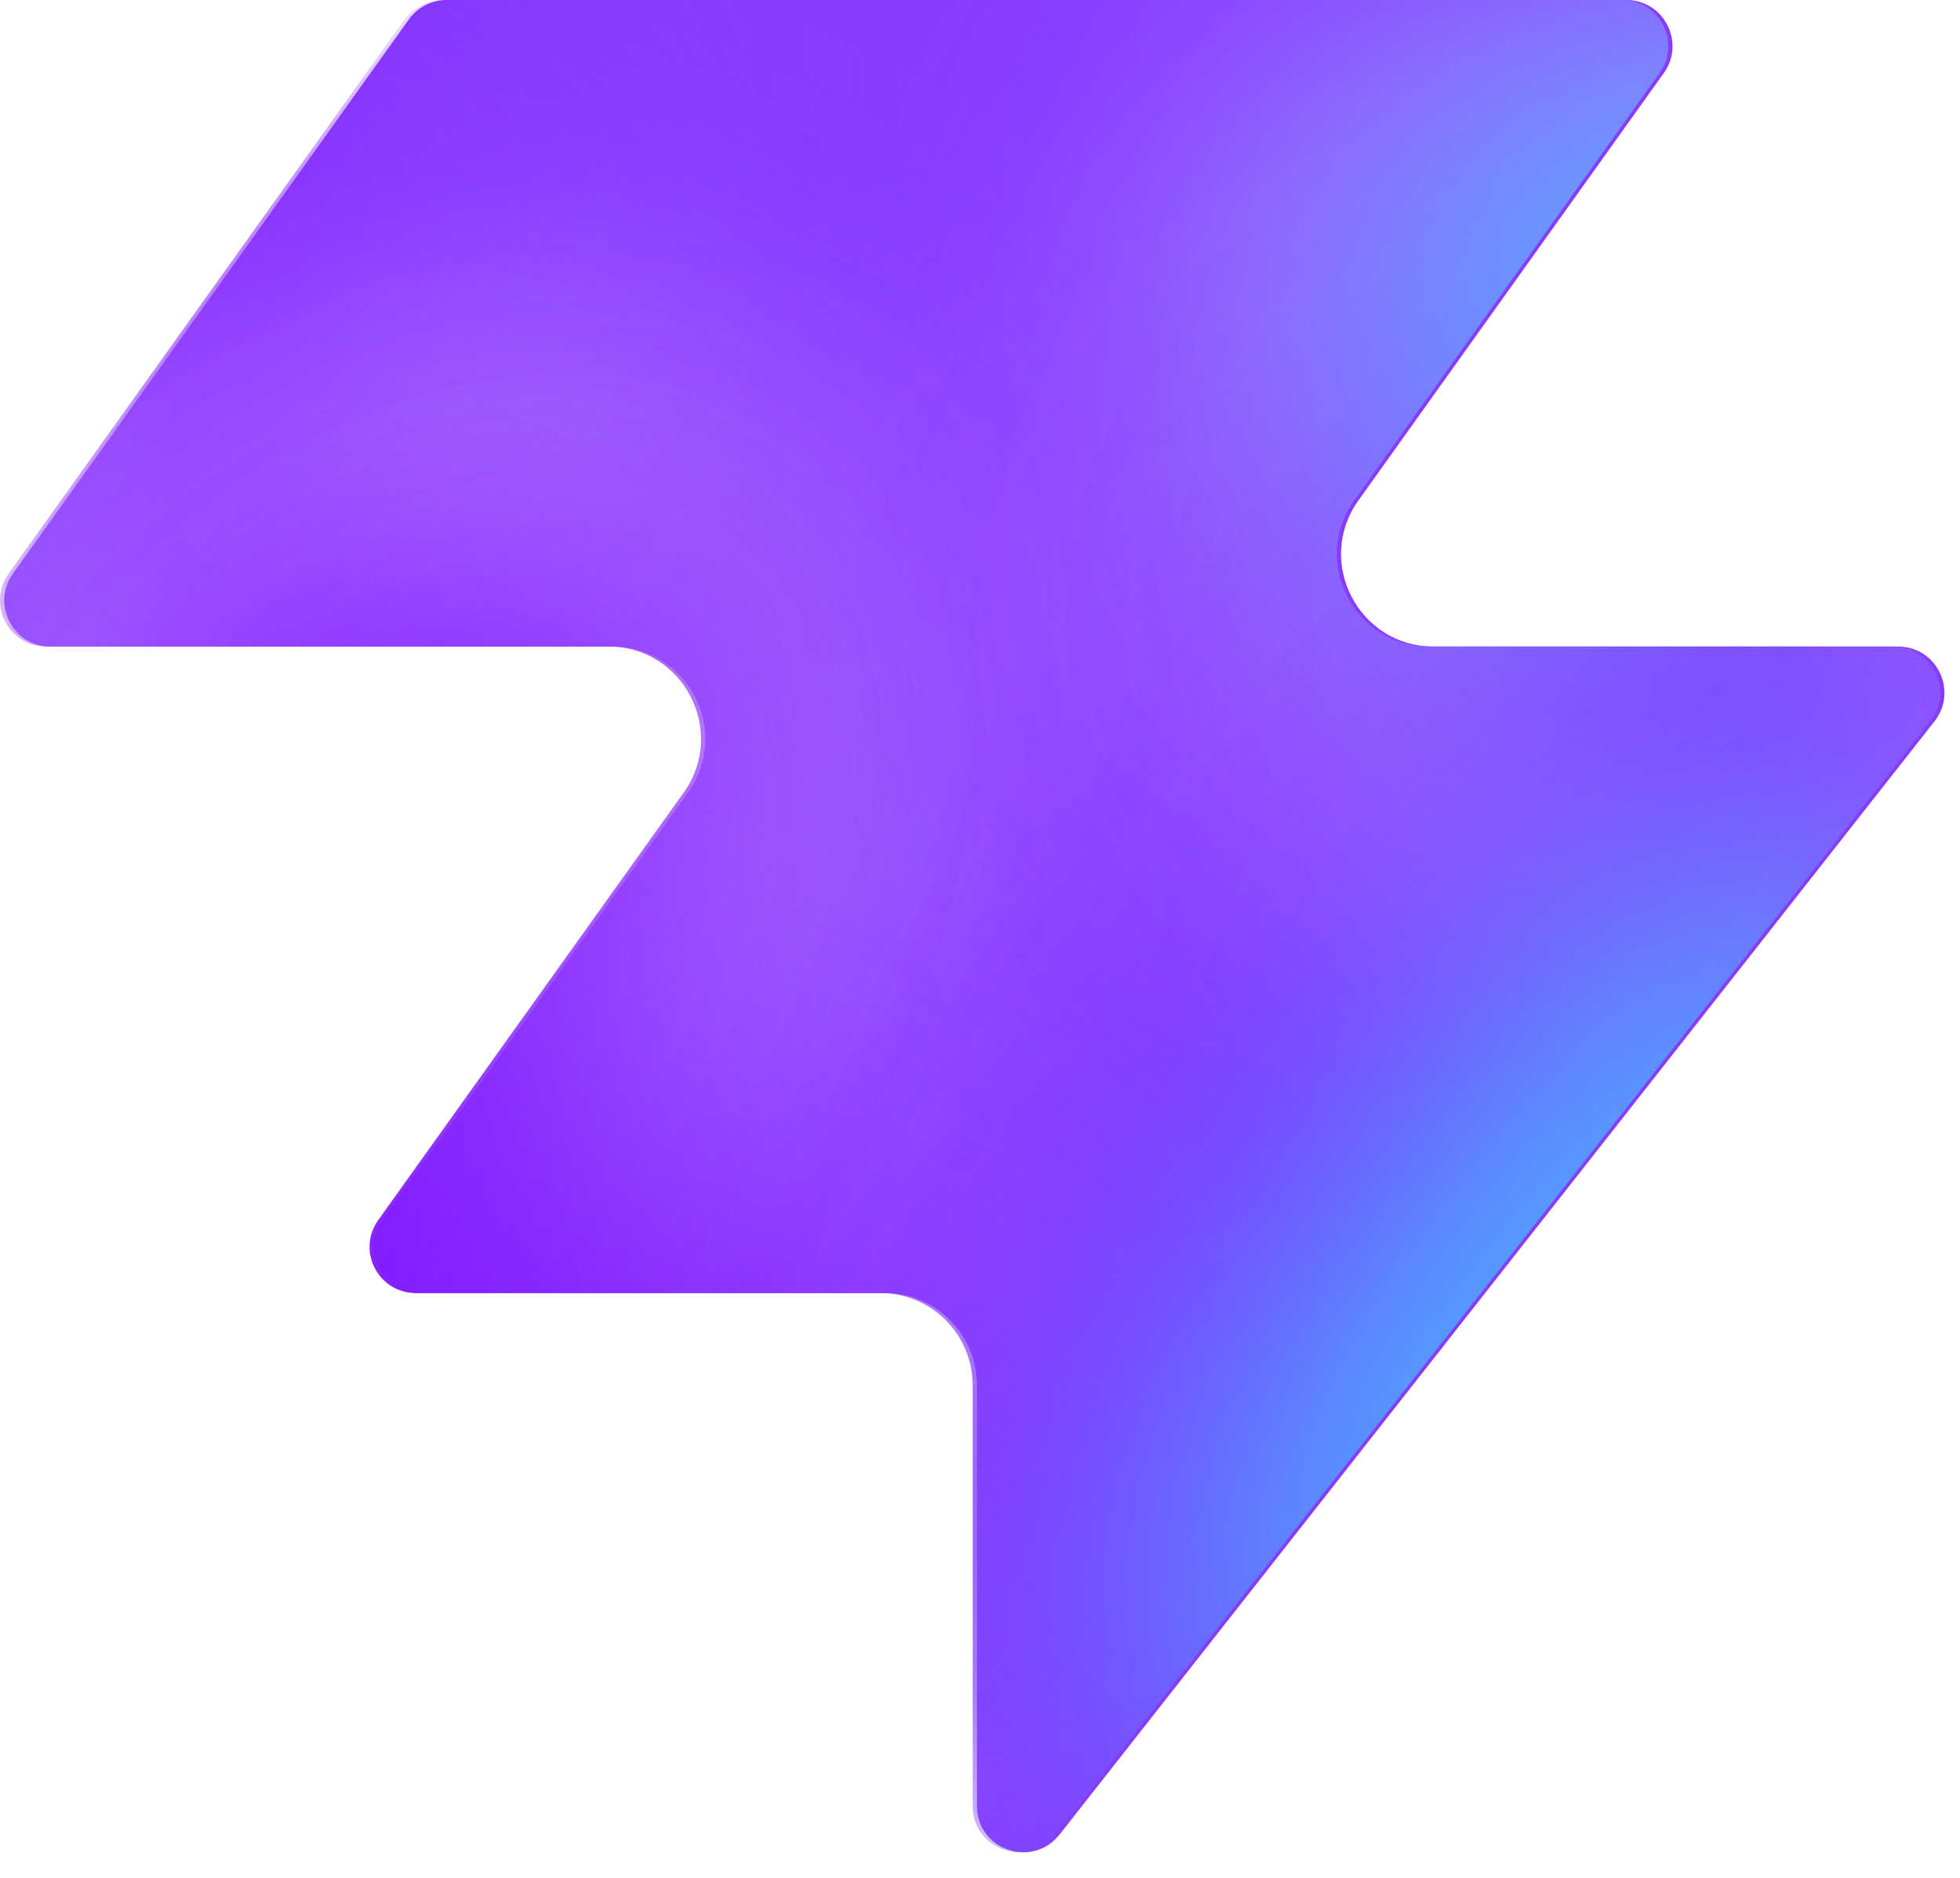
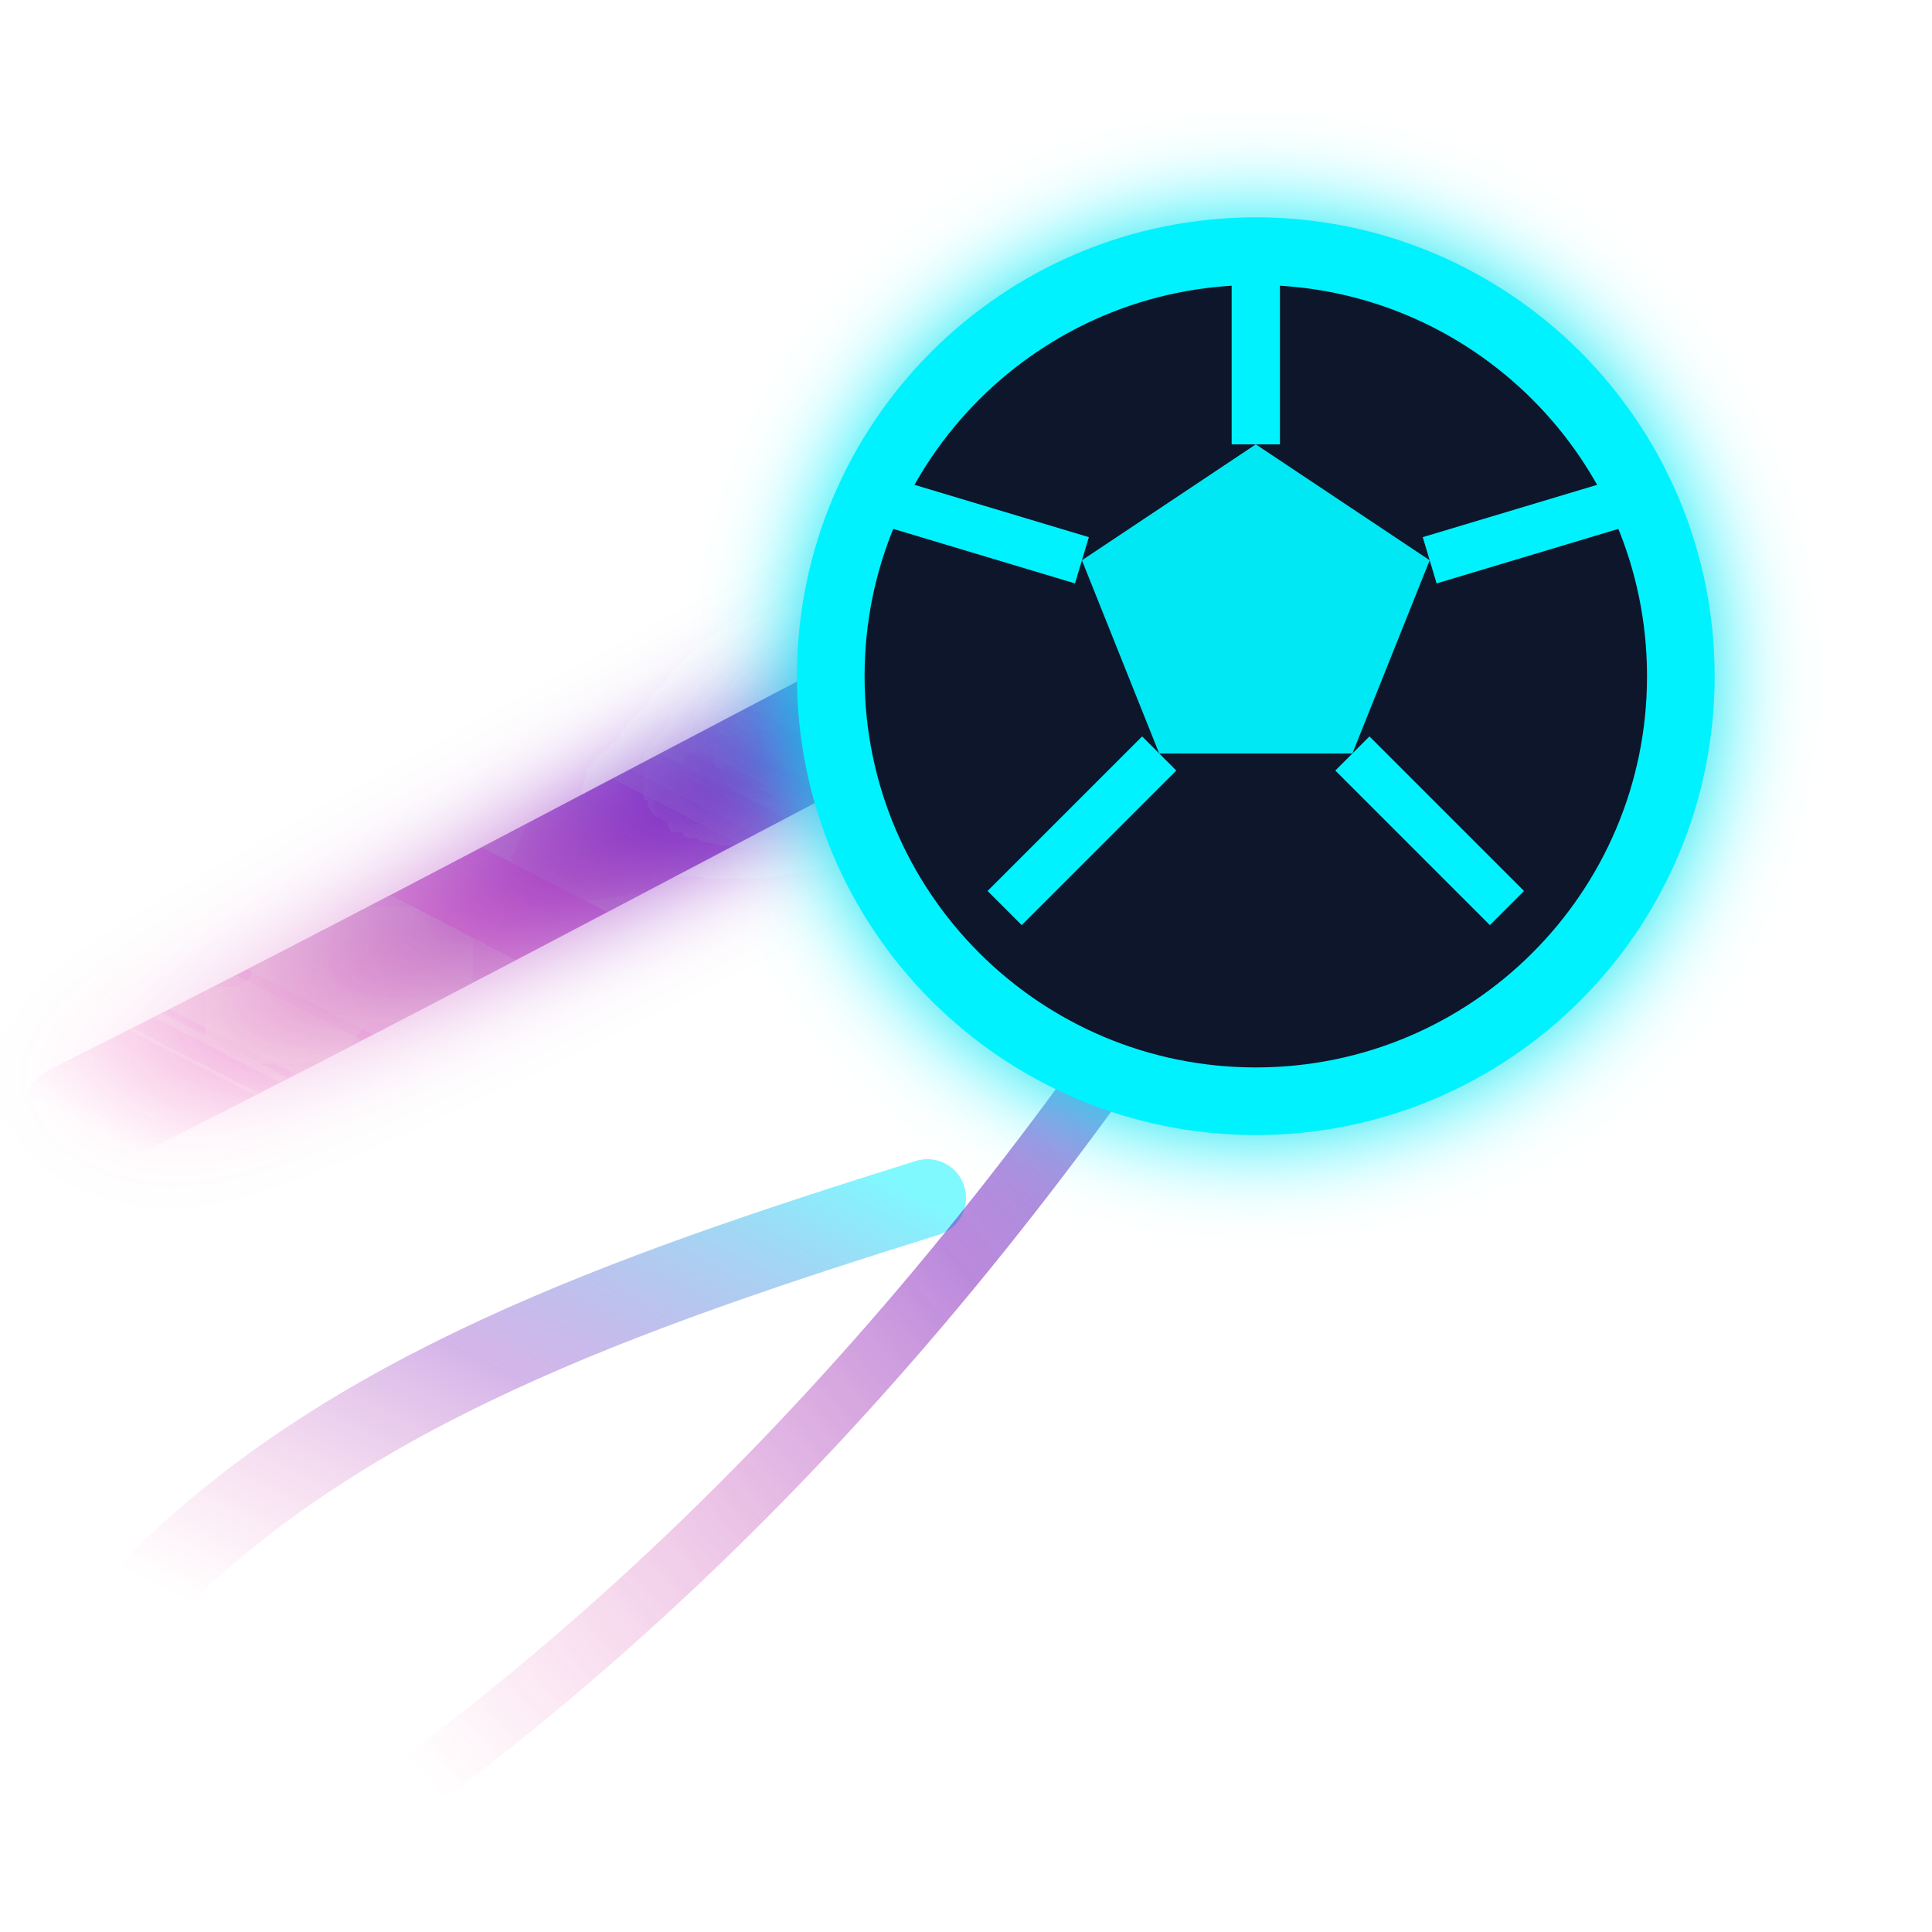
- <svg xmlns="http://www.w3.org/2000/svg" width="48" height="46" fill="none" viewBox="0 0 48 46">
-   <path fill="#863bff" d="M25.946 44.938c-.664.845-2.021.375-2.021-.698V33.937a2.26 2.26 0 0 0-2.262-2.262H10.287c-.92 0-1.456-1.04-.92-1.788l7.48-10.471c1.07-1.497 0-3.578-1.842-3.578H1.237c-.92 0-1.456-1.04-.92-1.788L10.013.474c.214-.297.556-.474.92-.474h28.894c.92 0 1.456 1.04.92 1.788l-7.48 10.471c-1.07 1.498 0 3.579 1.842 3.579h11.377c.943 0 1.473 1.088.89 1.83L25.947 44.94z" style="fill:#863bff;fill:color(display-p3 .525 .23 1);fill-opacity:1" />
-   <mask id="a" width="48" height="46" x="0" y="0" maskUnits="userSpaceOnUse" style="mask-type:alpha">
-     <path fill="#000" d="M25.842 44.938c-.664.844-2.021.375-2.021-.698V33.937a2.26 2.26 0 0 0-2.262-2.262H10.183c-.92 0-1.456-1.04-.92-1.788l7.48-10.471c1.07-1.498 0-3.579-1.842-3.579H1.133c-.92 0-1.456-1.04-.92-1.787L9.91.473c.214-.297.556-.474.92-.474h28.894c.92 0 1.456 1.04.92 1.788l-7.48 10.471c-1.07 1.498 0 3.578 1.842 3.578h11.377c.943 0 1.473 1.088.89 1.832L25.843 44.94z" style="fill:#000;fill-opacity:1" />
-   </mask>
-   <g mask="url(#a)">
-     <g filter="url(#b)">
-       <ellipse cx="5.508" cy="14.704" fill="#ede6ff" rx="5.508" ry="14.704" style="fill:#ede6ff;fill:color(display-p3 .927 .903 1);fill-opacity:1" transform="matrix(.00324 1 1 -.00324 -4.47 31.516)" />
-     </g>
-     <g filter="url(#c)">
-       <ellipse cx="10.399" cy="29.851" fill="#ede6ff" rx="10.399" ry="29.851" style="fill:#ede6ff;fill:color(display-p3 .927 .903 1);fill-opacity:1" transform="matrix(.00324 1 1 -.00324 -39.328 7.883)" />
-     </g>
-     <g filter="url(#d)">
-       <ellipse cx="5.508" cy="30.487" fill="#7e14ff" rx="5.508" ry="30.487" style="fill:#7e14ff;fill:color(display-p3 .492 .077 1);fill-opacity:1" transform="rotate(89.814 -25.913 -14.639)scale(1 -1)" />
-     </g>
-     <g filter="url(#e)">
-       <ellipse cx="5.508" cy="30.599" fill="#7e14ff" rx="5.508" ry="30.599" style="fill:#7e14ff;fill:color(display-p3 .492 .077 1);fill-opacity:1" transform="rotate(89.814 -32.644 -3.334)scale(1 -1)" />
-     </g>
-     <g filter="url(#f)">
-       <ellipse cx="5.508" cy="30.599" fill="#7e14ff" rx="5.508" ry="30.599" style="fill:#7e14ff;fill:color(display-p3 .492 .077 1);fill-opacity:1" transform="matrix(.00324 1 1 -.00324 -34.34 30.47)" />
-     </g>
-     <g filter="url(#g)">
-       <ellipse cx="14.072" cy="22.078" fill="#ede6ff" rx="14.072" ry="22.078" style="fill:#ede6ff;fill:color(display-p3 .927 .903 1);fill-opacity:1" transform="rotate(93.35 24.506 48.493)scale(-1 1)" />
-     </g>
-     <g filter="url(#h)">
-       <ellipse cx="3.47" cy="21.501" fill="#7e14ff" rx="3.47" ry="21.501" style="fill:#7e14ff;fill:color(display-p3 .492 .077 1);fill-opacity:1" transform="rotate(89.009 28.708 47.59)scale(-1 1)" />
-     </g>
-     <g filter="url(#i)">
-       <ellipse cx="3.47" cy="21.501" fill="#7e14ff" rx="3.47" ry="21.501" style="fill:#7e14ff;fill:color(display-p3 .492 .077 1);fill-opacity:1" transform="rotate(89.009 28.708 47.59)scale(-1 1)" />
-     </g>
-     <g filter="url(#j)">
-       <ellipse cx=".387" cy="8.972" fill="#7e14ff" rx="4.407" ry="29.108" style="fill:#7e14ff;fill:color(display-p3 .492 .077 1);fill-opacity:1" transform="rotate(39.51 .387 8.972)" />
-     </g>
-     <g filter="url(#k)">
-       <ellipse cx="47.523" cy="-6.092" fill="#7e14ff" rx="4.407" ry="29.108" style="fill:#7e14ff;fill:color(display-p3 .492 .077 1);fill-opacity:1" transform="rotate(37.892 47.523 -6.092)" />
-     </g>
-     <g filter="url(#l)">
-       <ellipse cx="41.412" cy="6.333" fill="#47bfff" rx="5.971" ry="9.665" style="fill:#47bfff;fill:color(display-p3 .28 .748 1);fill-opacity:1" transform="rotate(37.892 41.412 6.333)" />
-     </g>
-     <g filter="url(#m)">
-       <ellipse cx="-1.879" cy="38.332" fill="#7e14ff" rx="4.407" ry="29.108" style="fill:#7e14ff;fill:color(display-p3 .492 .077 1);fill-opacity:1" transform="rotate(37.892 -1.88 38.332)" />
-     </g>
-     <g filter="url(#n)">
-       <ellipse cx="-1.879" cy="38.332" fill="#7e14ff" rx="4.407" ry="29.108" style="fill:#7e14ff;fill:color(display-p3 .492 .077 1);fill-opacity:1" transform="rotate(37.892 -1.88 38.332)" />
-     </g>
-     <g filter="url(#o)">
-       <ellipse cx="35.651" cy="29.907" fill="#7e14ff" rx="4.407" ry="29.108" style="fill:#7e14ff;fill:color(display-p3 .492 .077 1);fill-opacity:1" transform="rotate(37.892 35.651 29.907)" />
-     </g>
-     <g filter="url(#p)">
-       <ellipse cx="38.418" cy="32.4" fill="#47bfff" rx="5.971" ry="15.297" style="fill:#47bfff;fill:color(display-p3 .28 .748 1);fill-opacity:1" transform="rotate(37.892 38.418 32.4)" />
-     </g>
+ <svg xmlns="http://www.w3.org/2000/svg" viewBox="0 0 100 100" fill="none">
+   <defs>
+     <linearGradient id="animeTrail" x1="0%" y1="100%" x2="100%" y2="0%">
+       <stop offset="0%" stop-color="#f72585" stop-opacity="0" />
+       <stop offset="50%" stop-color="#7209b7" stop-opacity="0.6" />
+       <stop offset="100%" stop-color="#00f2fe" stop-opacity="1" />
+     </linearGradient>
+     <filter id="neonGlow" x="-20%" y="-20%" width="140%" height="140%">
+       <feGaussianBlur stdDeviation="2.5" result="blur" />
+       <feMerge>
+         <feMergeNode in="blur" />
+         <feMergeNode in="SourceGraphic" />
+       </feMerge>
+     </filter>
+     <style>
+       @keyframes spinBall {
+         from { transform: rotate(0deg); }
+         to { transform: rotate(360deg); }
+       }
+       .ball-spin {
+         transform-origin: 65px 35px;
+         animation: spinBall 2.5s linear infinite;
+       }
+     </style>
+   </defs>
+   <path d="M 8 82 C 18 72, 32 67, 48 62" stroke="url(#animeTrail)" stroke-width="4" stroke-linecap="round" opacity="0.5" />
+   <path d="M 4 58 C 24 48, 42 38, 62 28" stroke="url(#animeTrail)" stroke-width="6" stroke-linecap="round" filter="url(#neonGlow)" />
+   <path d="M 22 92 C 42 77, 58 57, 72 32" stroke="url(#animeTrail)" stroke-width="3" stroke-linecap="round" opacity="0.8" />
+   <g class="ball-spin" filter="url(#neonGlow)">
+     <circle cx="65" cy="35" r="22" stroke="#00f2fe" stroke-width="3.5" fill="#0f172a" />
+     <polygon points="65,23 74,29 70,39 60,39 56,29" fill="#00f2fe" opacity="0.95" />
+     <line x1="65" y1="23" x2="65" y2="13" stroke="#00f2fe" stroke-width="2.5" />
+     <line x1="74" y1="29" x2="84" y2="26" stroke="#00f2fe" stroke-width="2.5" />
+     <line x1="70" y1="39" x2="78" y2="47" stroke="#00f2fe" stroke-width="2.5" />
+     <line x1="60" y1="39" x2="52" y2="47" stroke="#00f2fe" stroke-width="2.5" />
+     <line x1="56" y1="29" x2="46" y2="26" stroke="#00f2fe" stroke-width="2.5" />
  </g>
-   <defs>
-     <filter id="b" width="60.045" height="41.654" x="-19.77" y="16.149" color-interpolation-filters="sRGB" filterUnits="userSpaceOnUse">
-       <feFlood flood-opacity="0" result="BackgroundImageFix" />
-       <feBlend in="SourceGraphic" in2="BackgroundImageFix" result="shape" />
-       <feGaussianBlur result="effect1_foregroundBlur_2002_17158" stdDeviation="7.659" />
-     </filter>
-     <filter id="c" width="90.34" height="51.437" x="-54.613" y="-7.533" color-interpolation-filters="sRGB" filterUnits="userSpaceOnUse">
-       <feFlood flood-opacity="0" result="BackgroundImageFix" />
-       <feBlend in="SourceGraphic" in2="BackgroundImageFix" result="shape" />
-       <feGaussianBlur result="effect1_foregroundBlur_2002_17158" stdDeviation="7.659" />
-     </filter>
-     <filter id="d" width="79.355" height="29.4" x="-49.64" y="2.03" color-interpolation-filters="sRGB" filterUnits="userSpaceOnUse">
-       <feFlood flood-opacity="0" result="BackgroundImageFix" />
-       <feBlend in="SourceGraphic" in2="BackgroundImageFix" result="shape" />
-       <feGaussianBlur result="effect1_foregroundBlur_2002_17158" stdDeviation="4.596" />
-     </filter>
-     <filter id="e" width="79.579" height="29.4" x="-45.045" y="20.029" color-interpolation-filters="sRGB" filterUnits="userSpaceOnUse">
-       <feFlood flood-opacity="0" result="BackgroundImageFix" />
-       <feBlend in="SourceGraphic" in2="BackgroundImageFix" result="shape" />
-       <feGaussianBlur result="effect1_foregroundBlur_2002_17158" stdDeviation="4.596" />
-     </filter>
-     <filter id="f" width="79.579" height="29.4" x="-43.513" y="21.178" color-interpolation-filters="sRGB" filterUnits="userSpaceOnUse">
-       <feFlood flood-opacity="0" result="BackgroundImageFix" />
-       <feBlend in="SourceGraphic" in2="BackgroundImageFix" result="shape" />
-       <feGaussianBlur result="effect1_foregroundBlur_2002_17158" stdDeviation="4.596" />
-     </filter>
-     <filter id="g" width="74.749" height="58.852" x="15.756" y="-17.901" color-interpolation-filters="sRGB" filterUnits="userSpaceOnUse">
-       <feFlood flood-opacity="0" result="BackgroundImageFix" />
-       <feBlend in="SourceGraphic" in2="BackgroundImageFix" result="shape" />
-       <feGaussianBlur result="effect1_foregroundBlur_2002_17158" stdDeviation="7.659" />
-     </filter>
-     <filter id="h" width="61.377" height="25.362" x="23.548" y="2.284" color-interpolation-filters="sRGB" filterUnits="userSpaceOnUse">
-       <feFlood flood-opacity="0" result="BackgroundImageFix" />
-       <feBlend in="SourceGraphic" in2="BackgroundImageFix" result="shape" />
-       <feGaussianBlur result="effect1_foregroundBlur_2002_17158" stdDeviation="4.596" />
-     </filter>
-     <filter id="i" width="61.377" height="25.362" x="23.548" y="2.284" color-interpolation-filters="sRGB" filterUnits="userSpaceOnUse">
-       <feFlood flood-opacity="0" result="BackgroundImageFix" />
-       <feBlend in="SourceGraphic" in2="BackgroundImageFix" result="shape" />
-       <feGaussianBlur result="effect1_foregroundBlur_2002_17158" stdDeviation="4.596" />
-     </filter>
-     <filter id="j" width="56.045" height="63.649" x="-27.636" y="-22.853" color-interpolation-filters="sRGB" filterUnits="userSpaceOnUse">
-       <feFlood flood-opacity="0" result="BackgroundImageFix" />
-       <feBlend in="SourceGraphic" in2="BackgroundImageFix" result="shape" />
-       <feGaussianBlur result="effect1_foregroundBlur_2002_17158" stdDeviation="4.596" />
-     </filter>
-     <filter id="k" width="54.814" height="64.646" x="20.116" y="-38.415" color-interpolation-filters="sRGB" filterUnits="userSpaceOnUse">
-       <feFlood flood-opacity="0" result="BackgroundImageFix" />
-       <feBlend in="SourceGraphic" in2="BackgroundImageFix" result="shape" />
-       <feGaussianBlur result="effect1_foregroundBlur_2002_17158" stdDeviation="4.596" />
-     </filter>
-     <filter id="l" width="33.541" height="35.313" x="24.641" y="-11.323" color-interpolation-filters="sRGB" filterUnits="userSpaceOnUse">
-       <feFlood flood-opacity="0" result="BackgroundImageFix" />
-       <feBlend in="SourceGraphic" in2="BackgroundImageFix" result="shape" />
-       <feGaussianBlur result="effect1_foregroundBlur_2002_17158" stdDeviation="4.596" />
-     </filter>
-     <filter id="m" width="54.814" height="64.646" x="-29.286" y="6.009" color-interpolation-filters="sRGB" filterUnits="userSpaceOnUse">
-       <feFlood flood-opacity="0" result="BackgroundImageFix" />
-       <feBlend in="SourceGraphic" in2="BackgroundImageFix" result="shape" />
-       <feGaussianBlur result="effect1_foregroundBlur_2002_17158" stdDeviation="4.596" />
-     </filter>
-     <filter id="n" width="54.814" height="64.646" x="-29.286" y="6.009" color-interpolation-filters="sRGB" filterUnits="userSpaceOnUse">
-       <feFlood flood-opacity="0" result="BackgroundImageFix" />
-       <feBlend in="SourceGraphic" in2="BackgroundImageFix" result="shape" />
-       <feGaussianBlur result="effect1_foregroundBlur_2002_17158" stdDeviation="4.596" />
-     </filter>
-     <filter id="o" width="54.814" height="64.646" x="8.244" y="-2.416" color-interpolation-filters="sRGB" filterUnits="userSpaceOnUse">
-       <feFlood flood-opacity="0" result="BackgroundImageFix" />
-       <feBlend in="SourceGraphic" in2="BackgroundImageFix" result="shape" />
-       <feGaussianBlur result="effect1_foregroundBlur_2002_17158" stdDeviation="4.596" />
-     </filter>
-     <filter id="p" width="39.409" height="43.623" x="18.713" y="10.588" color-interpolation-filters="sRGB" filterUnits="userSpaceOnUse">
-       <feFlood flood-opacity="0" result="BackgroundImageFix" />
-       <feBlend in="SourceGraphic" in2="BackgroundImageFix" result="shape" />
-       <feGaussianBlur result="effect1_foregroundBlur_2002_17158" stdDeviation="4.596" />
-     </filter>
-   </defs>
</svg>
